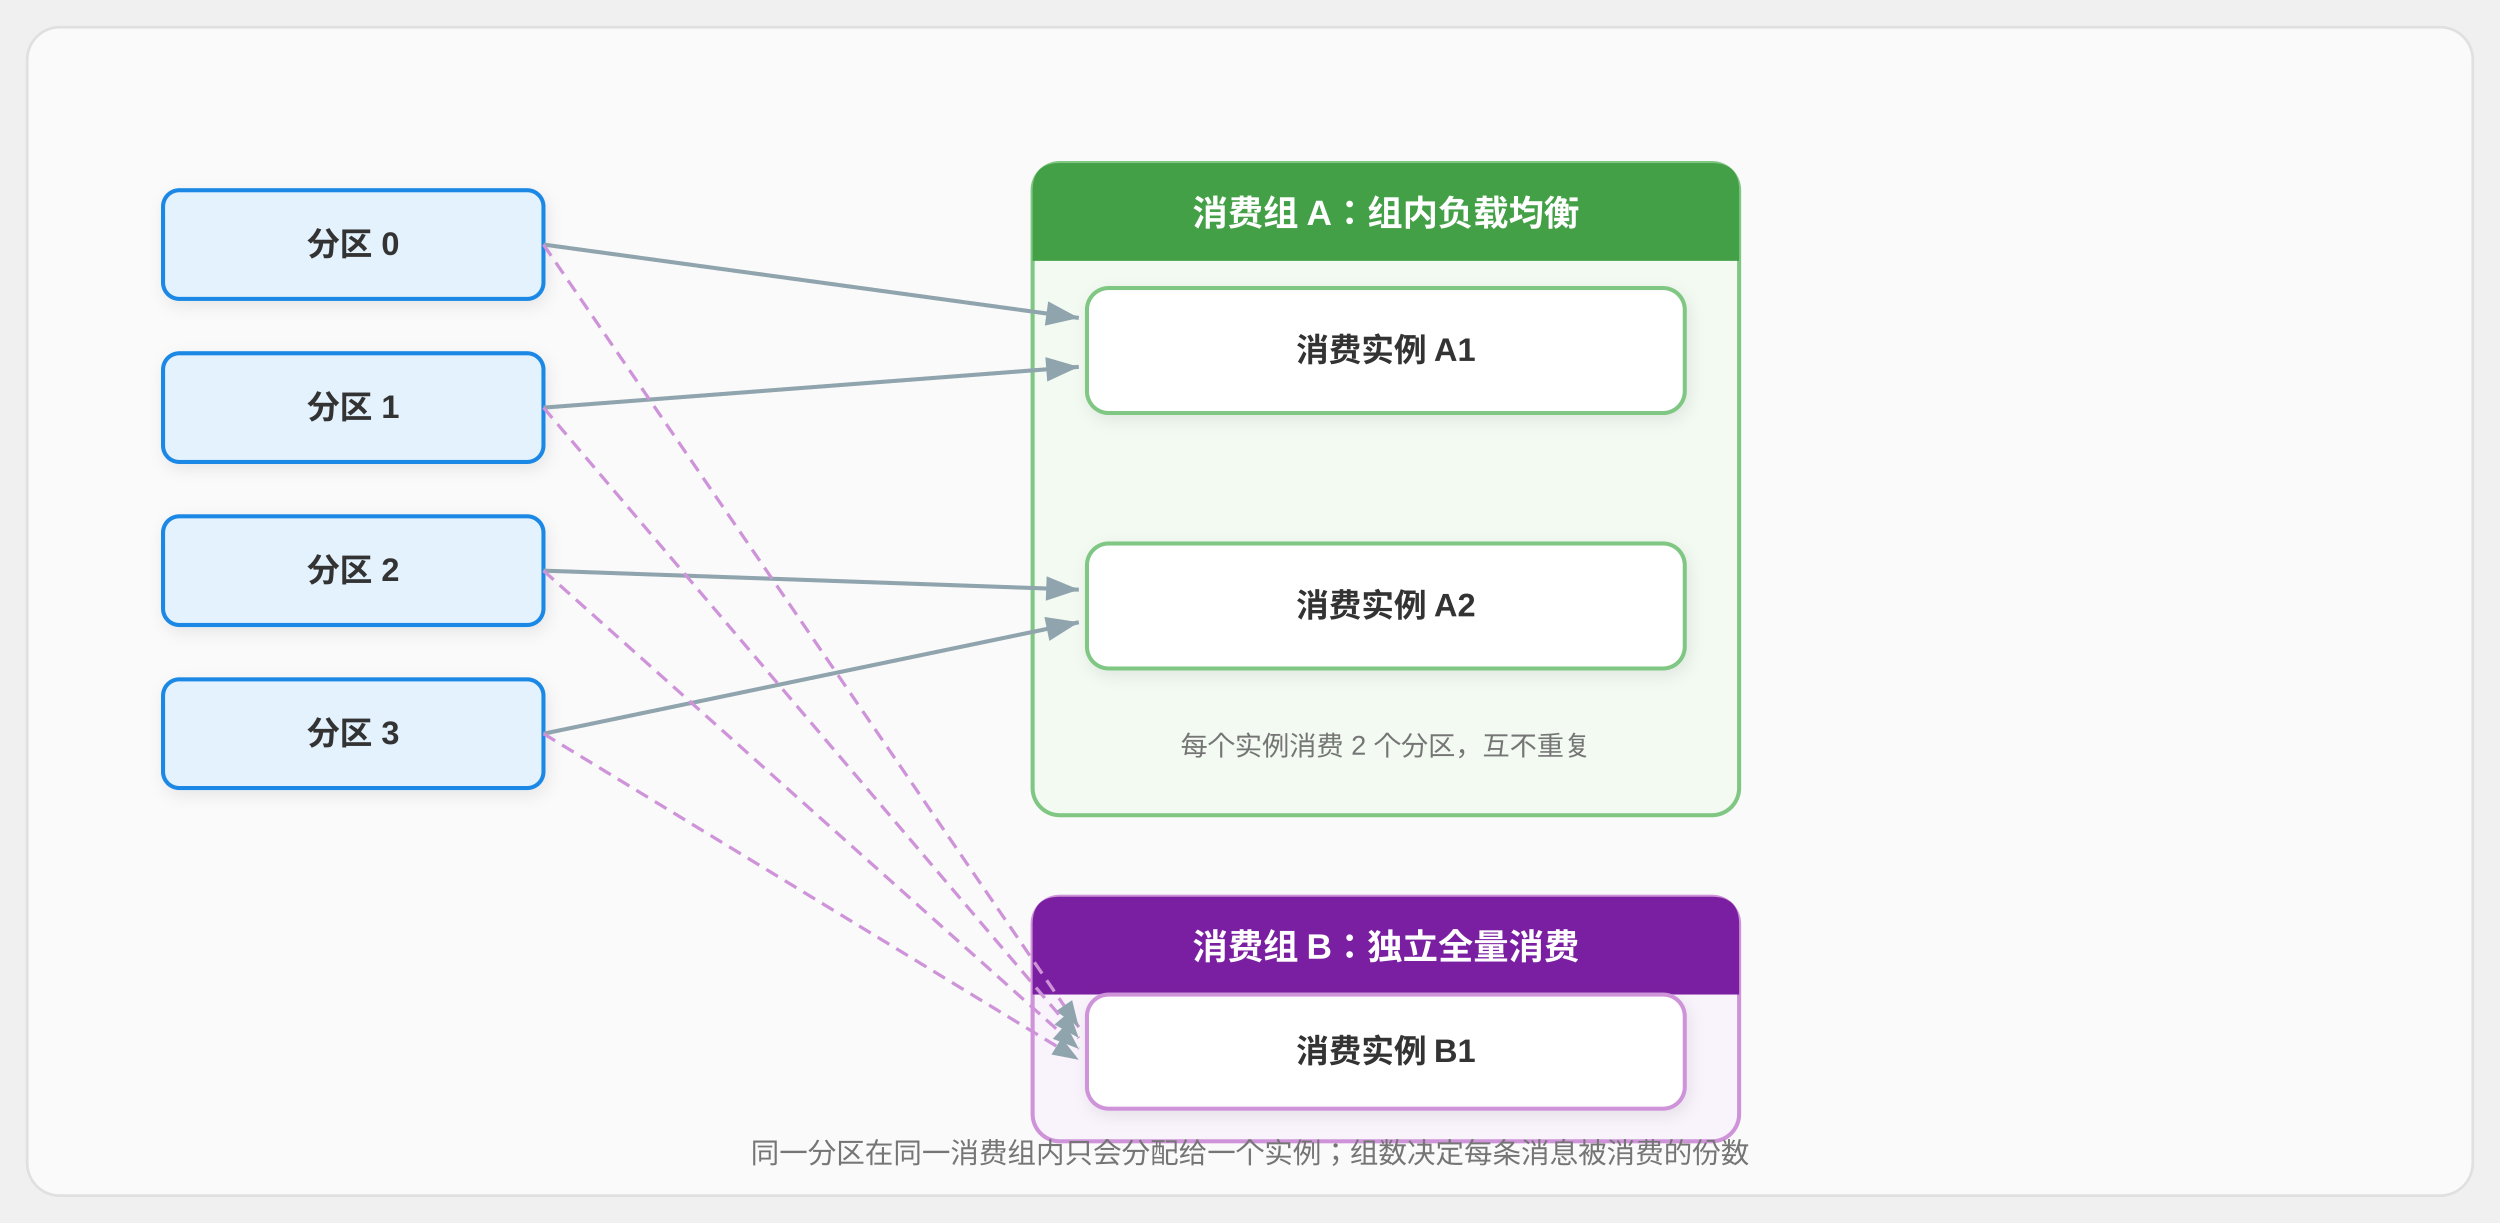
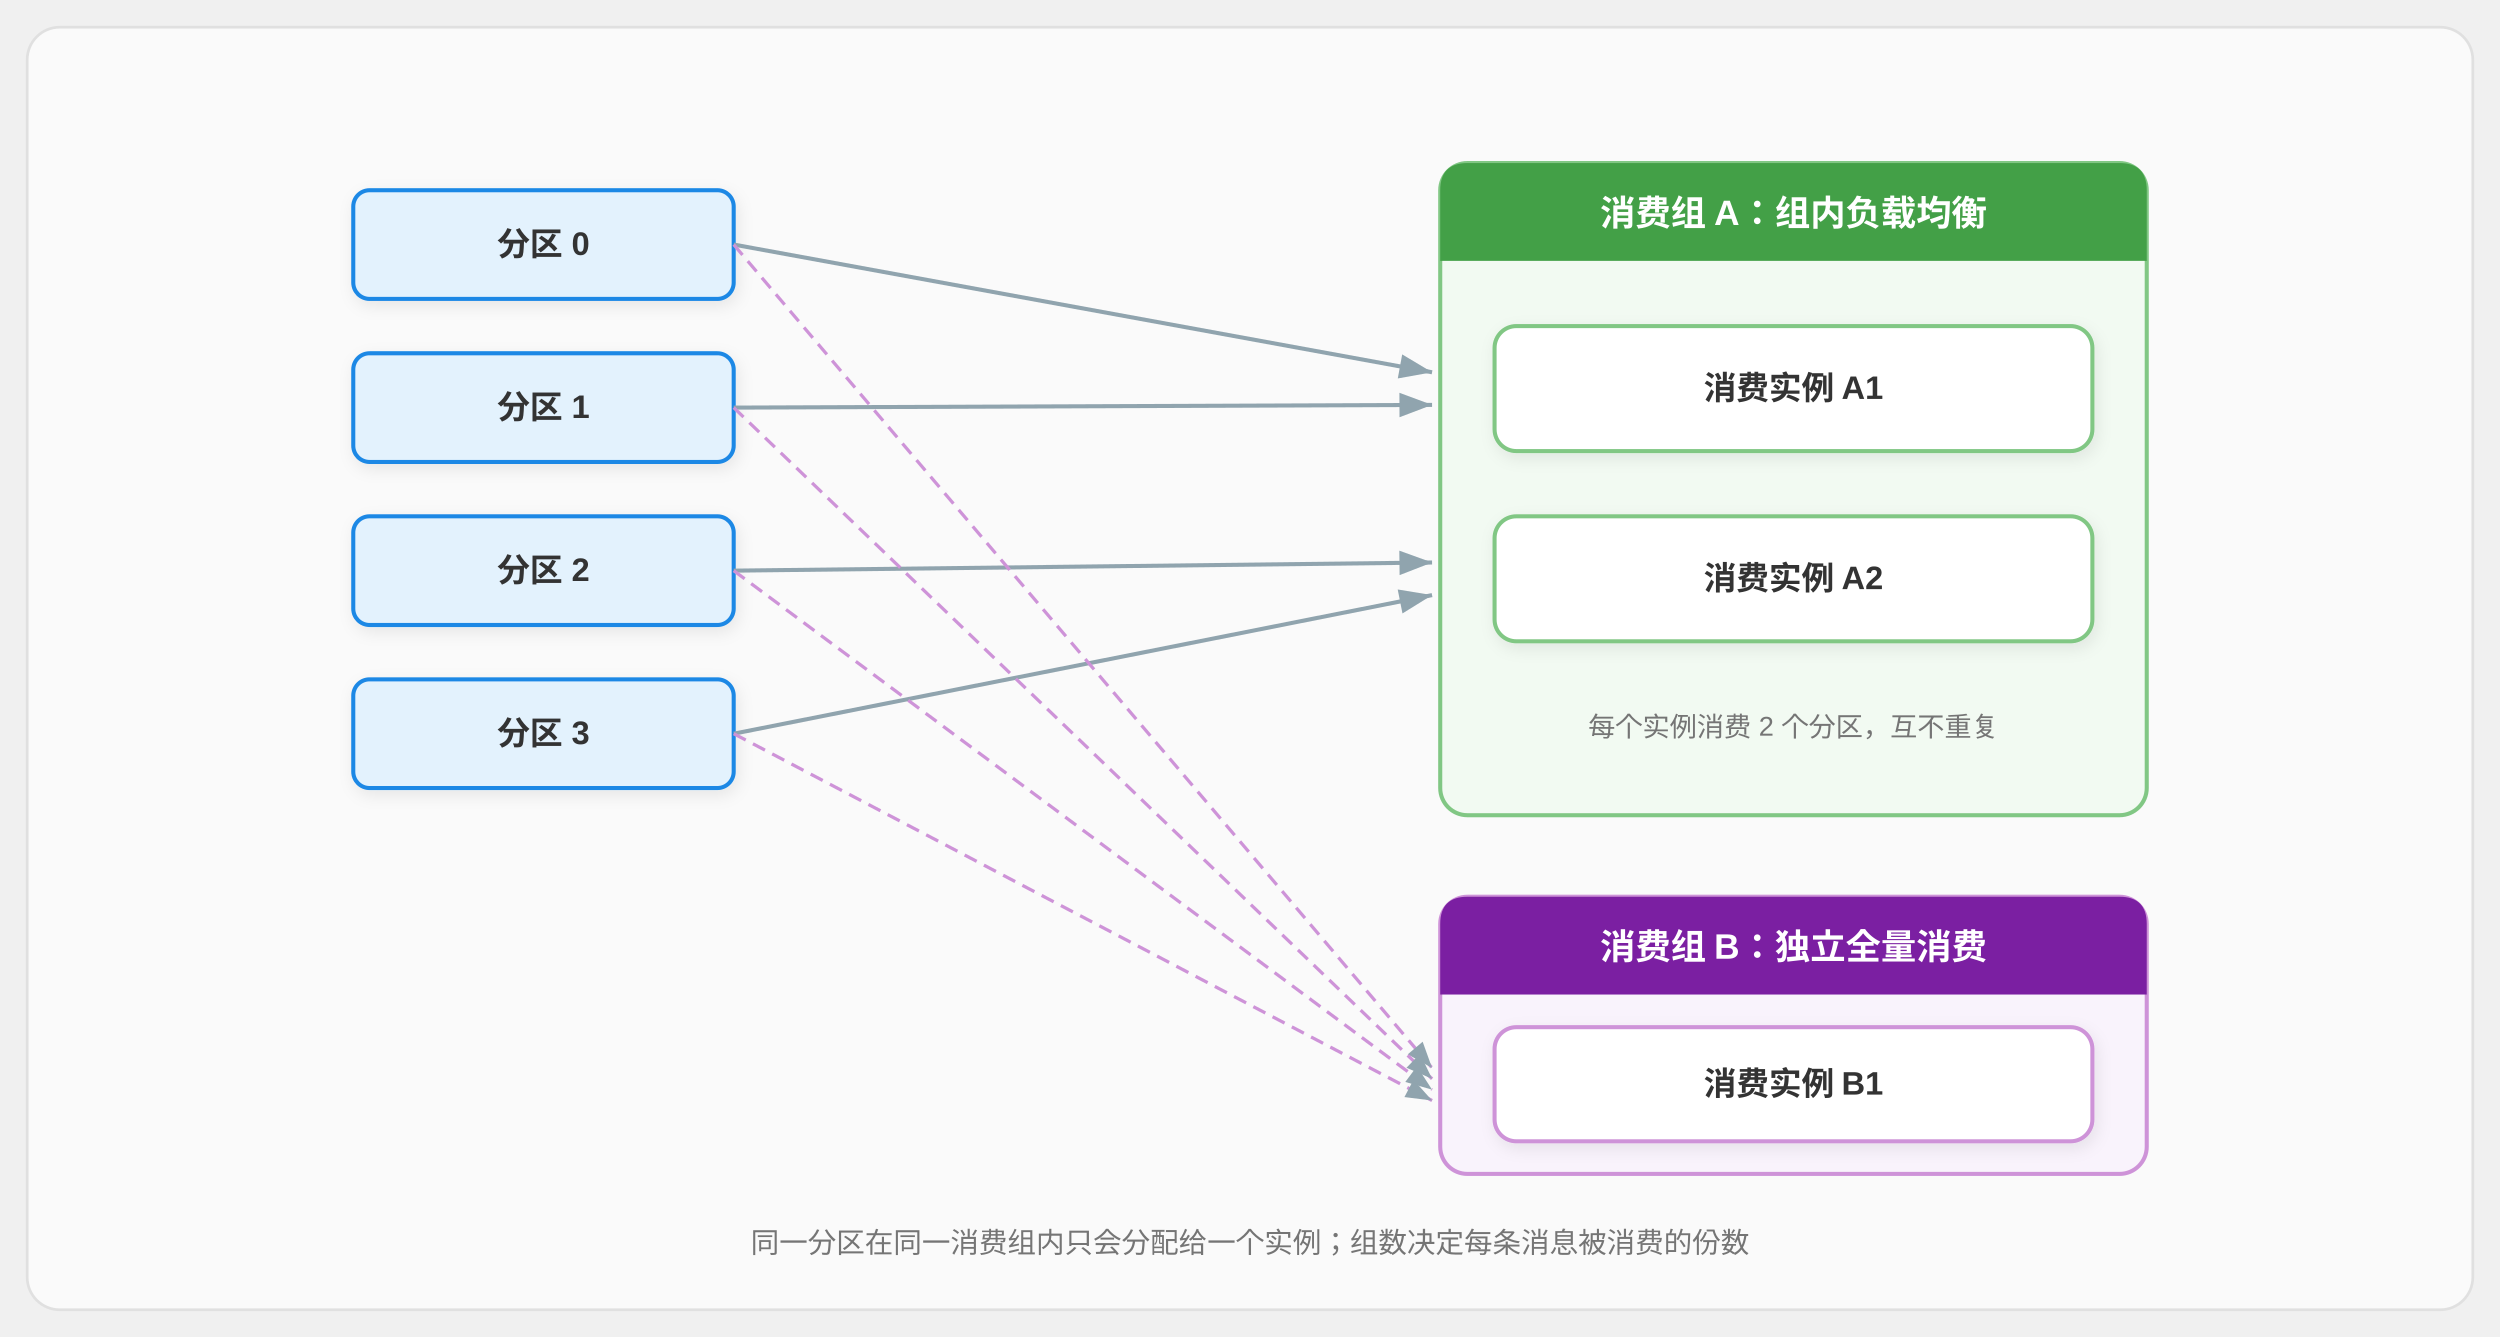
- <svg xmlns="http://www.w3.org/2000/svg" viewBox="0 0 920 450" font-family="'Segoe UI',Arial,sans-serif">
+ <svg xmlns="http://www.w3.org/2000/svg" viewBox="0 0 920 492" font-family="'Segoe UI',Arial,sans-serif">
  <defs>
    <filter id="s1" x="-20%" y="-20%" width="140%" height="140%">
      <feDropShadow dx="1" dy="2" flood-color="#000" flood-opacity="0.08" stdDeviation="3" />
    </filter>
    <marker id="ah" markerWidth="8" markerHeight="6" refX="8" refY="3" orient="auto">
      <path d="M0,0 L8,3 L0,6Z" fill="#90A4AE" />
    </marker>
  </defs>
-   <rect x="10" y="10" width="900" height="430" rx="12" fill="#FAFAFA" stroke="#E0E0E0" stroke-width="1" />
-   <rect x="60" y="70" width="140" height="40" rx="6" fill="#E3F2FD" stroke="#1E88E5" stroke-width="1.5" filter="url(#s1)" />
-   <text x="130" y="94" text-anchor="middle" font-size="12" font-weight="600" fill="#333333">分区 0</text>
-   <rect x="60" y="130" width="140" height="40" rx="6" fill="#E3F2FD" stroke="#1E88E5" stroke-width="1.5" filter="url(#s1)" />
-   <text x="130" y="154" text-anchor="middle" font-size="12" font-weight="600" fill="#333333">分区 1</text>
-   <rect x="60" y="190" width="140" height="40" rx="6" fill="#E3F2FD" stroke="#1E88E5" stroke-width="1.5" filter="url(#s1)" />
-   <text x="130" y="214" text-anchor="middle" font-size="12" font-weight="600" fill="#333333">分区 2</text>
-   <rect x="60" y="250" width="140" height="40" rx="6" fill="#E3F2FD" stroke="#1E88E5" stroke-width="1.5" filter="url(#s1)" />
-   <text x="130" y="274" text-anchor="middle" font-size="12" font-weight="600" fill="#333333">分区 3</text>
-   <rect x="380" y="60" width="260" height="240" rx="10" fill="#F2FAF2" stroke="#81C784" stroke-width="1.5" />
-   <path d="M390,60 H630 Q640,60 640,70 V96 H380 V70 Q380,60 390,60Z" fill="#43A047" />
-   <text x="510" y="83" text-anchor="middle" font-size="13" font-weight="bold" fill="#FFFFFF">消费组 A：组内负载均衡</text>
-   <rect x="400" y="106" width="220" height="46" rx="8" fill="#FFFFFF" stroke="#81C784" stroke-width="1.5" filter="url(#s1)" />
-   <text x="510" y="133" text-anchor="middle" font-size="12" font-weight="600" fill="#333333">消费实例 A1</text>
-   <rect x="400" y="200" width="220" height="46" rx="8" fill="#FFFFFF" stroke="#81C784" stroke-width="1.5" filter="url(#s1)" />
-   <text x="510" y="227" text-anchor="middle" font-size="12" font-weight="600" fill="#333333">消费实例 A2</text>
-   <text x="510" y="278" text-anchor="middle" font-size="10" fill="#757575">每个实例消费 2 个分区，互不重复</text>
-   <rect x="380" y="330" width="260" height="90" rx="10" fill="#F9F3FC" stroke="#CE93D8" stroke-width="1.5" />
-   <path d="M390,330 H630 Q640,330 640,340 V366 H380 V340 Q380,330 390,330Z" fill="#7B1FA2" />
-   <text x="510" y="353" text-anchor="middle" font-size="13" font-weight="bold" fill="#FFFFFF">消费组 B：独立全量消费</text>
-   <rect x="400" y="366" width="220" height="42" rx="8" fill="#FFFFFF" stroke="#CE93D8" stroke-width="1.5" filter="url(#s1)" />
-   <text x="510" y="391" text-anchor="middle" font-size="12" font-weight="600" fill="#333333">消费实例 B1</text>
-   <line x1="200" y1="90" x2="397" y2="117" stroke="#90A4AE" stroke-width="1.5" marker-end="url(#ah)" />
-   <line x1="200" y1="150" x2="397" y2="135" stroke="#90A4AE" stroke-width="1.5" marker-end="url(#ah)" />
-   <line x1="200" y1="210" x2="397" y2="217" stroke="#90A4AE" stroke-width="1.5" marker-end="url(#ah)" />
-   <line x1="200" y1="270" x2="397" y2="229" stroke="#90A4AE" stroke-width="1.5" marker-end="url(#ah)" />
-   <line x1="200" y1="90" x2="397" y2="378" stroke="#CE93D8" stroke-width="1.2" stroke-dasharray="5,3" marker-end="url(#ah)" />
-   <line x1="200" y1="150" x2="397" y2="382" stroke="#CE93D8" stroke-width="1.2" stroke-dasharray="5,3" marker-end="url(#ah)" />
-   <line x1="200" y1="210" x2="397" y2="386" stroke="#CE93D8" stroke-width="1.2" stroke-dasharray="5,3" marker-end="url(#ah)" />
-   <line x1="200" y1="270" x2="397" y2="390" stroke="#CE93D8" stroke-width="1.2" stroke-dasharray="5,3" marker-end="url(#ah)" />
-   <text x="460" y="428" text-anchor="middle" font-size="10.5" fill="#757575">同一分区在同一消费组内只会分配给一个实例；组数决定每条消息被消费的份数</text>
+   <rect x="10" y="10" width="900" height="472" rx="12" fill="#FAFAFA" stroke="#E0E0E0" stroke-width="1" />
+   <rect x="130" y="70" width="140" height="40" rx="6" fill="#E3F2FD" stroke="#1E88E5" stroke-width="1.5" filter="url(#s1)" />
+   <text x="200" y="94" text-anchor="middle" font-size="12" font-weight="600" fill="#333333">分区 0</text>
+   <rect x="130" y="130" width="140" height="40" rx="6" fill="#E3F2FD" stroke="#1E88E5" stroke-width="1.5" filter="url(#s1)" />
+   <text x="200" y="154" text-anchor="middle" font-size="12" font-weight="600" fill="#333333">分区 1</text>
+   <rect x="130" y="190" width="140" height="40" rx="6" fill="#E3F2FD" stroke="#1E88E5" stroke-width="1.5" filter="url(#s1)" />
+   <text x="200" y="214" text-anchor="middle" font-size="12" font-weight="600" fill="#333333">分区 2</text>
+   <rect x="130" y="250" width="140" height="40" rx="6" fill="#E3F2FD" stroke="#1E88E5" stroke-width="1.5" filter="url(#s1)" />
+   <text x="200" y="274" text-anchor="middle" font-size="12" font-weight="600" fill="#333333">分区 3</text>
+   <rect x="530" y="60" width="260" height="240" rx="10" fill="#F2FAF2" stroke="#81C784" stroke-width="1.5" />
+   <path d="M540,60 H780 Q790,60 790,70 V96 H530 V70 Q530,60 540,60Z" fill="#43A047" />
+   <text x="660" y="83" text-anchor="middle" font-size="13" font-weight="bold" fill="#FFFFFF">消费组 A：组内负载均衡</text>
+   <rect x="550" y="120" width="220" height="46" rx="8" fill="#FFFFFF" stroke="#81C784" stroke-width="1.5" filter="url(#s1)" />
+   <text x="660" y="147" text-anchor="middle" font-size="12" font-weight="600" fill="#333333">消费实例 A1</text>
+   <rect x="550" y="190" width="220" height="46" rx="8" fill="#FFFFFF" stroke="#81C784" stroke-width="1.5" filter="url(#s1)" />
+   <text x="660" y="217" text-anchor="middle" font-size="12" font-weight="600" fill="#333333">消费实例 A2</text>
+   <text x="660" y="271" text-anchor="middle" font-size="10" fill="#757575">每个实例消费 2 个分区，互不重复</text>
+   <rect x="530" y="330" width="260" height="102" rx="10" fill="#F9F3FC" stroke="#CE93D8" stroke-width="1.5" />
+   <path d="M540,330 H780 Q790,330 790,340 V366 H530 V340 Q530,330 540,330Z" fill="#7B1FA2" />
+   <text x="660" y="353" text-anchor="middle" font-size="13" font-weight="bold" fill="#FFFFFF">消费组 B：独立全量消费</text>
+   <rect x="550" y="378" width="220" height="42" rx="8" fill="#FFFFFF" stroke="#CE93D8" stroke-width="1.5" filter="url(#s1)" />
+   <text x="660" y="403" text-anchor="middle" font-size="12" font-weight="600" fill="#333333">消费实例 B1</text>
+   <line x1="270" y1="90" x2="527" y2="137" stroke="#90A4AE" stroke-width="1.5" marker-end="url(#ah)" />
+   <line x1="270" y1="150" x2="527" y2="149" stroke="#90A4AE" stroke-width="1.5" marker-end="url(#ah)" />
+   <line x1="270" y1="210" x2="527" y2="207" stroke="#90A4AE" stroke-width="1.5" marker-end="url(#ah)" />
+   <line x1="270" y1="270" x2="527" y2="219" stroke="#90A4AE" stroke-width="1.5" marker-end="url(#ah)" />
+   <line x1="270" y1="90" x2="527" y2="393" stroke="#CE93D8" stroke-width="1.2" stroke-dasharray="5,3" marker-end="url(#ah)" />
+   <line x1="270" y1="150" x2="527" y2="397" stroke="#CE93D8" stroke-width="1.2" stroke-dasharray="5,3" marker-end="url(#ah)" />
+   <line x1="270" y1="210" x2="527" y2="401" stroke="#CE93D8" stroke-width="1.2" stroke-dasharray="5,3" marker-end="url(#ah)" />
+   <line x1="270" y1="270" x2="527" y2="405" stroke="#CE93D8" stroke-width="1.2" stroke-dasharray="5,3" marker-end="url(#ah)" />
+   <text x="460" y="461" text-anchor="middle" font-size="10.5" fill="#757575">同一分区在同一消费组内只会分配给一个实例；组数决定每条消息被消费的份数</text>
</svg>
